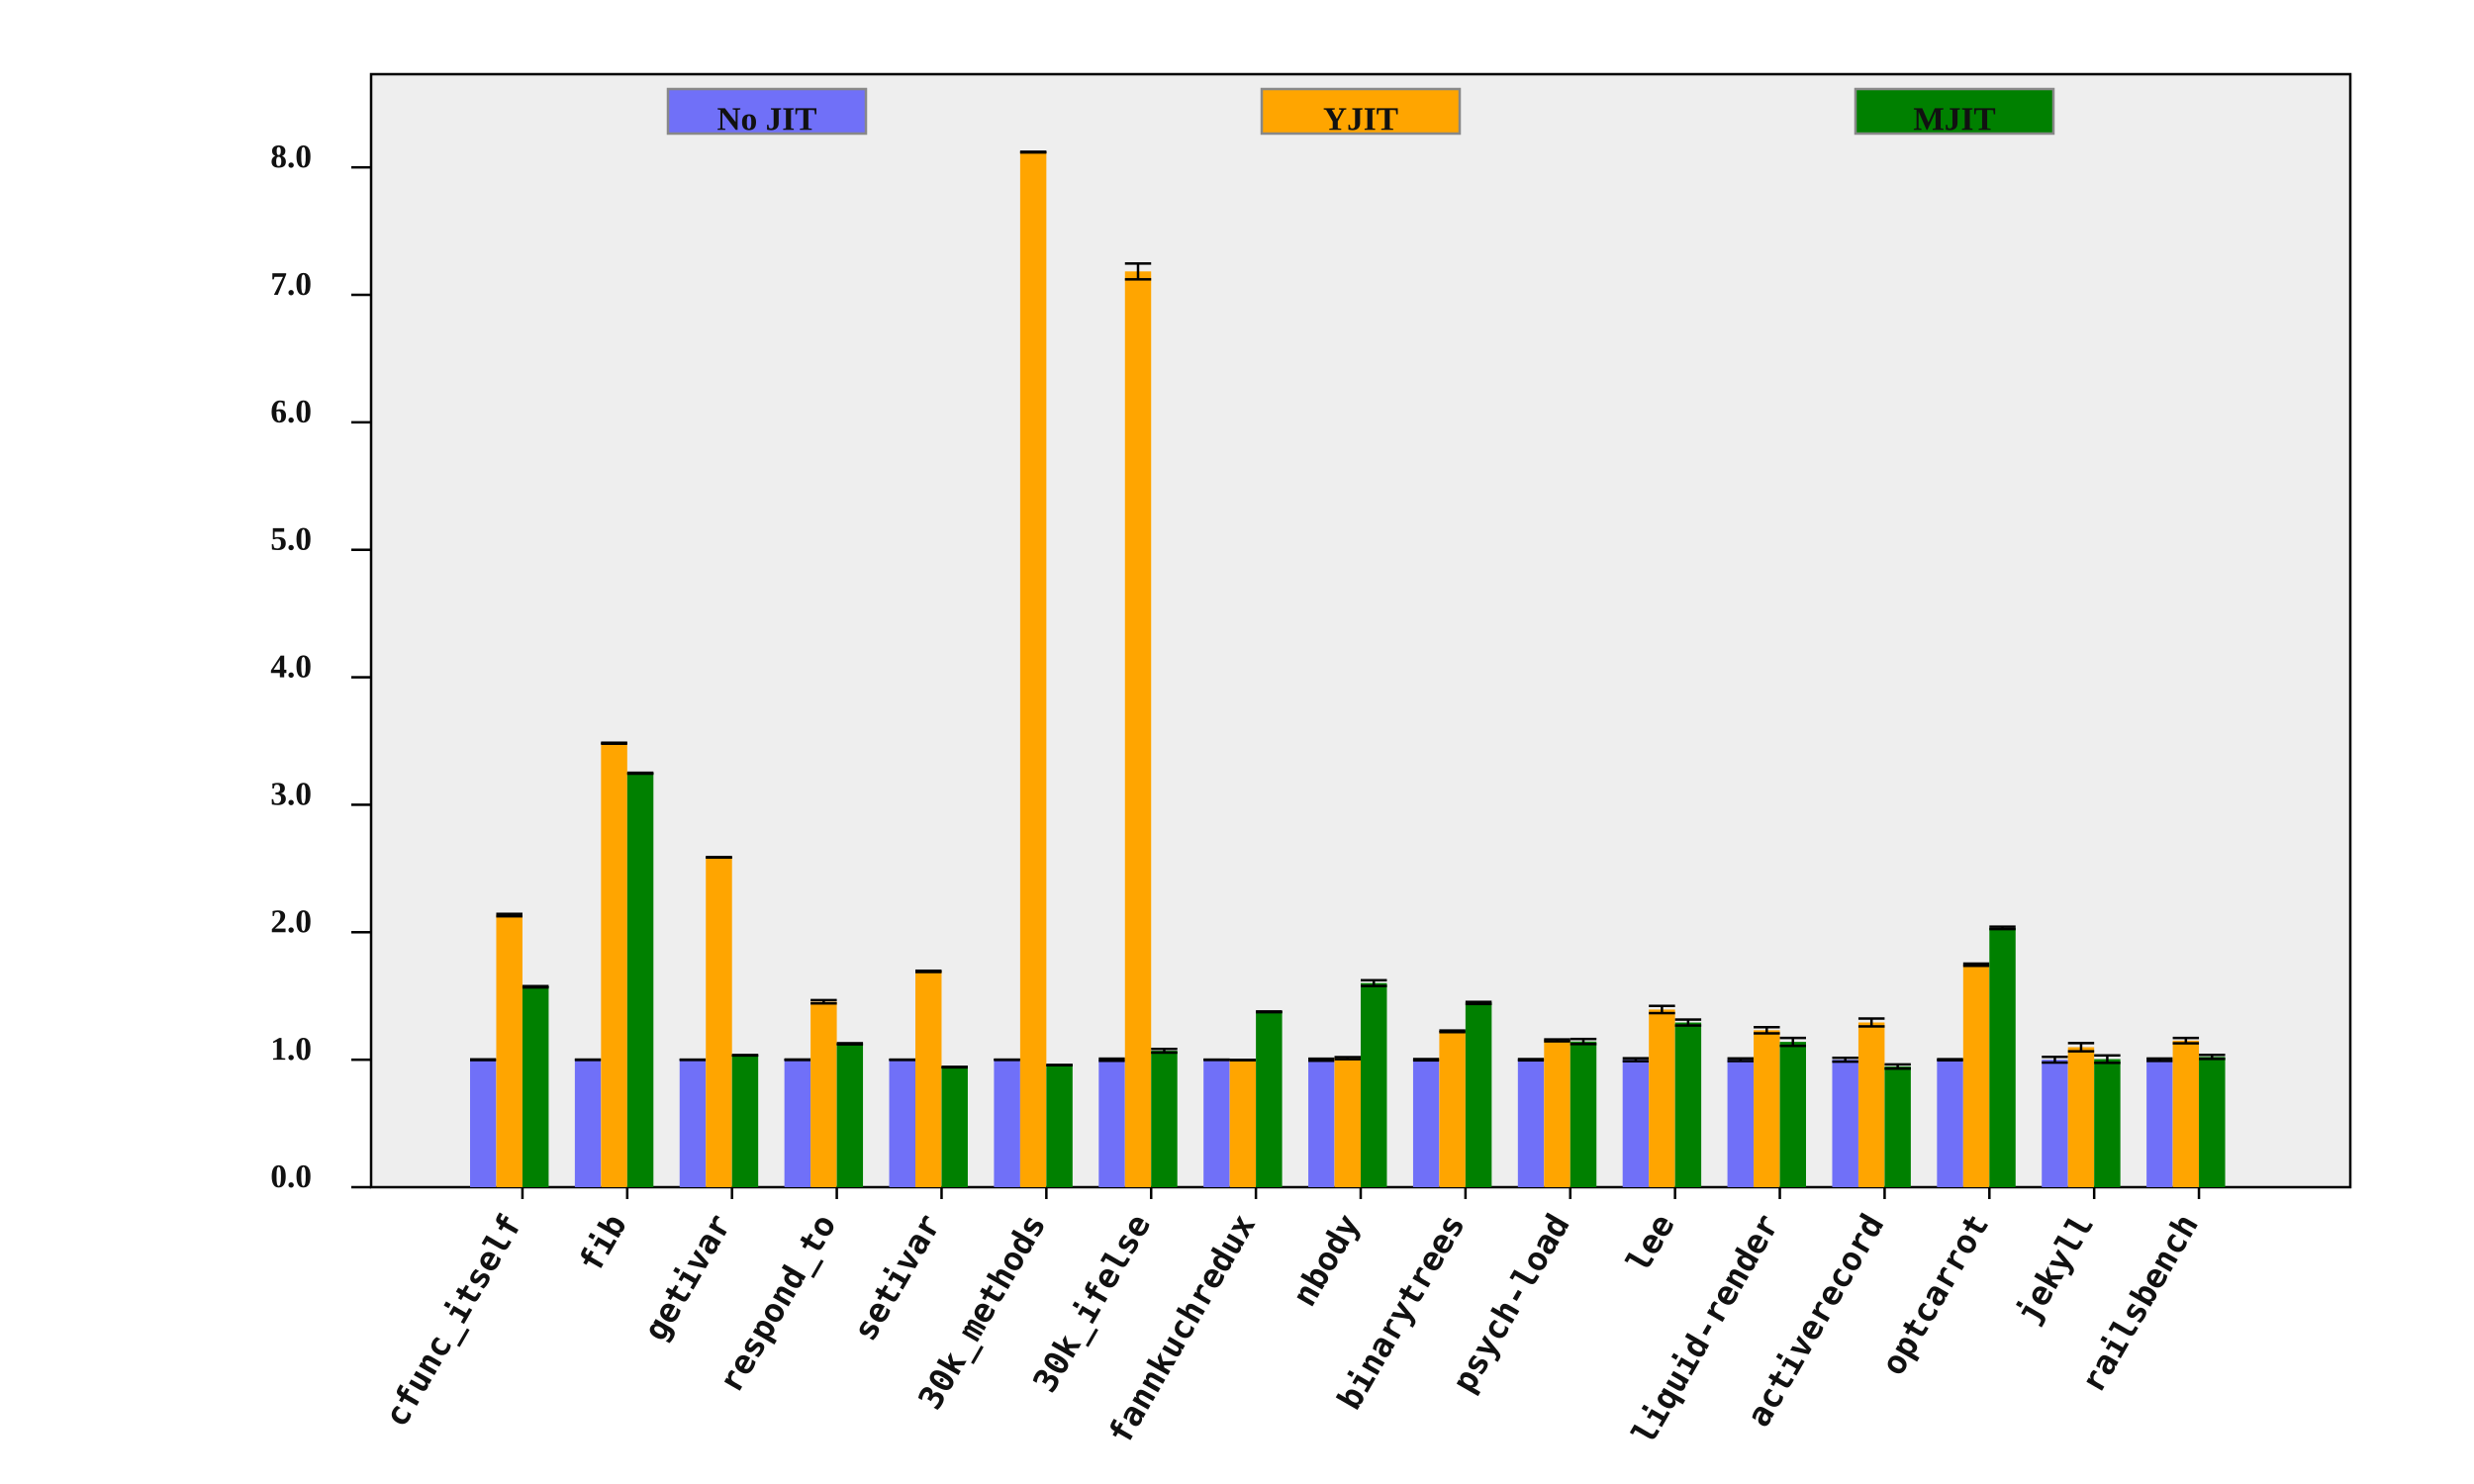
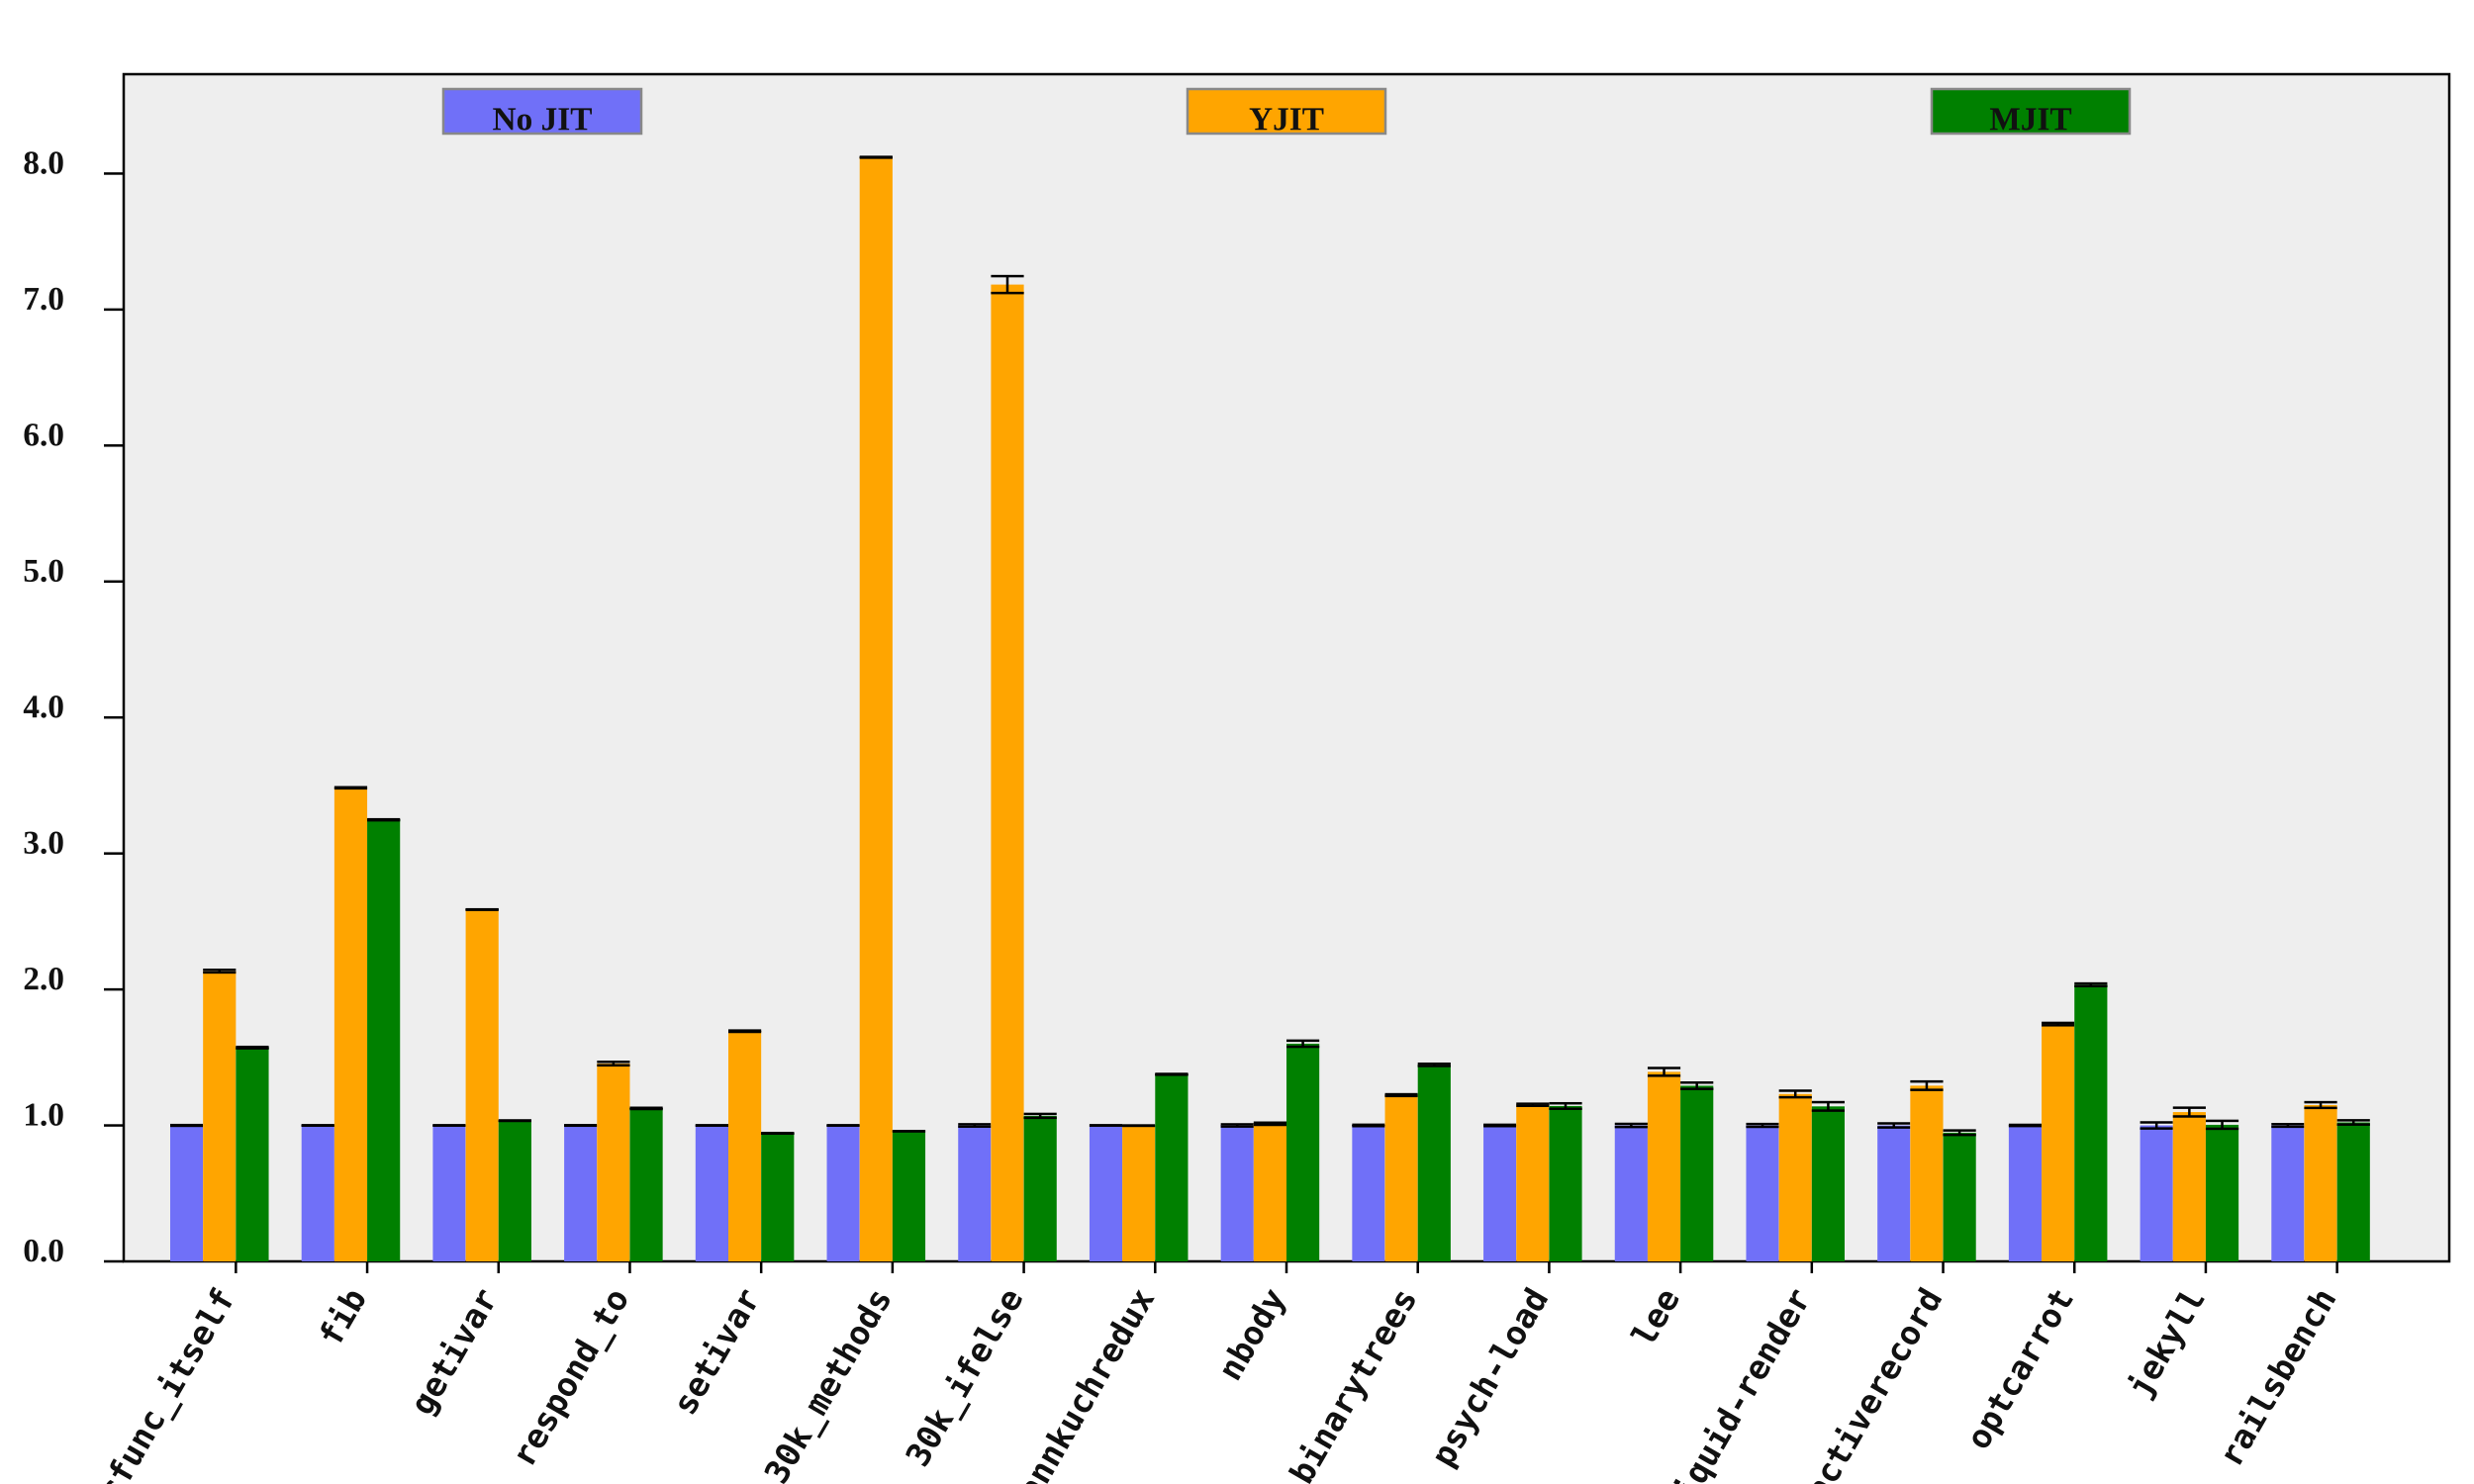
<svg xmlns="http://www.w3.org/2000/svg" viewBox="0 0 1000 600" width="100%" height="100%">
-   <rect x="150.0" y="30.0" width="800" height="450.0" stroke="#000" fill="#EEE" />
-   <line x1="142.0" y1="480.0" x2="150.0" y2="480.0" stroke="#000" />
-   <text x="126.0" y="480.0" text-anchor="end" font-weight="bold" font-size="small" fill="#111">
+   <rect x="50.0" y="30.0" width="940.0" height="480" stroke="#000" fill="#EEE" />
+   <line x1="42.0" y1="510" x2="50.0" y2="510" stroke="#000" />
+   <text x="26" y="510" text-anchor="end" font-weight="bold" font-size="small" fill="#111">
0.0
</text>
-   <line x1="142.0" y1="428.458" x2="150.0" y2="428.458" stroke="#000" />
-   <text x="126.0" y="428.458" text-anchor="end" font-weight="bold" font-size="small" fill="#111">
+   <line x1="42.0" y1="455.022" x2="50.0" y2="455.022" stroke="#000" />
+   <text x="26" y="455.022" text-anchor="end" font-weight="bold" font-size="small" fill="#111">
1.0
</text>
-   <line x1="142.0" y1="376.916" x2="150.0" y2="376.916" stroke="#000" />
-   <text x="126.0" y="376.916" text-anchor="end" font-weight="bold" font-size="small" fill="#111">
+   <line x1="42.0" y1="400.044" x2="50.0" y2="400.044" stroke="#000" />
+   <text x="26" y="400.044" text-anchor="end" font-weight="bold" font-size="small" fill="#111">
2.0
</text>
-   <line x1="142.0" y1="325.374" x2="150.0" y2="325.374" stroke="#000" />
-   <text x="126.0" y="325.374" text-anchor="end" font-weight="bold" font-size="small" fill="#111">
+   <line x1="42.0" y1="345.066" x2="50.0" y2="345.066" stroke="#000" />
+   <text x="26" y="345.066" text-anchor="end" font-weight="bold" font-size="small" fill="#111">
3.0
</text>
-   <line x1="142.0" y1="273.832" x2="150.0" y2="273.832" stroke="#000" />
-   <text x="126.0" y="273.832" text-anchor="end" font-weight="bold" font-size="small" fill="#111">
+   <line x1="42.0" y1="290.088" x2="50.0" y2="290.088" stroke="#000" />
+   <text x="26" y="290.088" text-anchor="end" font-weight="bold" font-size="small" fill="#111">
4.0
</text>
-   <line x1="142.0" y1="222.29" x2="150.0" y2="222.29" stroke="#000" />
-   <text x="126.0" y="222.29" text-anchor="end" font-weight="bold" font-size="small" fill="#111">
+   <line x1="42.0" y1="235.11" x2="50.0" y2="235.11" stroke="#000" />
+   <text x="26" y="235.11" text-anchor="end" font-weight="bold" font-size="small" fill="#111">
5.0
</text>
-   <line x1="142.0" y1="170.748" x2="150.0" y2="170.748" stroke="#000" />
-   <text x="126.0" y="170.748" text-anchor="end" font-weight="bold" font-size="small" fill="#111">
+   <line x1="42.0" y1="180.132" x2="50.0" y2="180.132" stroke="#000" />
+   <text x="26" y="180.132" text-anchor="end" font-weight="bold" font-size="small" fill="#111">
6.0
</text>
-   <line x1="142.0" y1="119.207" x2="150.0" y2="119.207" stroke="#000" />
-   <text x="126.0" y="119.207" text-anchor="end" font-weight="bold" font-size="small" fill="#111">
+   <line x1="42.0" y1="125.154" x2="50.0" y2="125.154" stroke="#000" />
+   <text x="26" y="125.154" text-anchor="end" font-weight="bold" font-size="small" fill="#111">
7.0
</text>
-   <line x1="142.0" y1="67.665" x2="150.0" y2="67.665" stroke="#000" />
-   <text x="126.0" y="67.665" text-anchor="end" font-weight="bold" font-size="small" fill="#111">
+   <line x1="42.0" y1="70.176" x2="50.0" y2="70.176" stroke="#000" />
+   <text x="26" y="70.176" text-anchor="end" font-weight="bold" font-size="small" fill="#111">
8.0
</text>
-   <rect x="270.0" y="36" width="80.0" height="18.0" fill="#7070f8" stroke="#888" />
-   <text x="310.0" y="52.5" font-size="small" text-anchor="middle" font-weight="bold" fill="#111">
+   <rect x="179.2" y="36" width="80.0" height="18.0" fill="#7070f8" stroke="#888" />
+   <text x="219.2" y="52.5" font-size="small" text-anchor="middle" font-weight="bold" fill="#111">
No JIT
</text>
-   <rect x="510.0" y="36" width="80.0" height="18.0" fill="orange" stroke="#888" />
-   <text x="550.0" y="52.5" font-size="small" text-anchor="middle" font-weight="bold" fill="#111">
+   <rect x="480" y="36" width="80.0" height="18.0" fill="orange" stroke="#888" />
+   <text x="520" y="52.5" font-size="small" text-anchor="middle" font-weight="bold" fill="#111">
YJIT
</text>
-   <rect x="750.0" y="36" width="80.0" height="18.0" fill="green" stroke="#888" />
-   <text x="790.0" y="52.5" font-size="small" text-anchor="middle" font-weight="bold" fill="#111">
+   <rect x="780.8" y="36" width="80.0" height="18.0" fill="green" stroke="#888" />
+   <text x="820.8" y="52.5" font-size="small" text-anchor="middle" font-weight="bold" fill="#111">
MJIT
</text>
-   <rect x="190.0" y="428.458" width="10.588" height="51.542" fill="#7070f8" />
-   <line x1="190.0" y1="428.315" x2="200.588" y2="428.315" stroke="#000" />
-   <line x1="190.0" y1="428.601" x2="200.588" y2="428.601" stroke="#000" />
-   <line x1="195.294" y1="428.315" x2="195.294" y2="428.601" stroke="#000" />
-   <rect x="200.588" y="369.977" width="10.588" height="110.023" fill="orange" />
-   <line x1="200.588" y1="369.489" x2="211.176" y2="369.489" stroke="#000" />
-   <line x1="200.588" y1="370.465" x2="211.176" y2="370.465" stroke="#000" />
-   <line x1="205.882" y1="369.489" x2="205.882" y2="370.465" stroke="#000" />
-   <rect x="211.176" y="398.97" width="10.588" height="81.03" fill="green" />
-   <line x1="211.176" y1="398.702" x2="221.765" y2="398.702" stroke="#000" />
-   <line x1="211.176" y1="399.237" x2="221.765" y2="399.237" stroke="#000" />
-   <line x1="216.471" y1="398.702" x2="216.471" y2="399.237" stroke="#000" />
-   <line x1="211.176" y1="480.0" x2="211.176" y2="484.8" stroke="#000" />
-   <text x="211.176" y="494.4" fill="#111" font-size="small" font-family="monospace" font-weight="bold" text-anchor="end" transform="rotate(-60, 211.1765, 494.4)">
+   <rect x="68.8" y="455.022" width="13.271" height="54.978" fill="#7070f8" />
+   <line x1="68.8" y1="454.87" x2="82.071" y2="454.87" stroke="#000" />
+   <line x1="68.8" y1="455.174" x2="82.071" y2="455.174" stroke="#000" />
+   <line x1="75.435" y1="454.87" x2="75.435" y2="455.174" stroke="#000" />
+   <rect x="82.071" y="392.642" width="13.271" height="117.358" fill="orange" />
+   <line x1="82.071" y1="392.121" x2="95.341" y2="392.121" stroke="#000" />
+   <line x1="82.071" y1="393.163" x2="95.341" y2="393.163" stroke="#000" />
+   <line x1="88.706" y1="392.121" x2="88.706" y2="393.163" stroke="#000" />
+   <rect x="95.341" y="423.568" width="13.271" height="86.432" fill="green" />
+   <line x1="95.341" y1="423.282" x2="108.612" y2="423.282" stroke="#000" />
+   <line x1="95.341" y1="423.853" x2="108.612" y2="423.853" stroke="#000" />
+   <line x1="101.976" y1="423.282" x2="101.976" y2="423.853" stroke="#000" />
+   <line x1="95.341" y1="510.0" x2="95.341" y2="514.8" stroke="#000" />
+   <text x="95.341" y="524.4" fill="#111" font-size="small" font-family="monospace" font-weight="bold" text-anchor="end" transform="rotate(-60, 95.34118, 524.4)">
cfunc_itself
</text>
-   <rect x="232.353" y="428.458" width="10.588" height="51.542" fill="#7070f8" />
-   <line x1="232.353" y1="428.405" x2="242.941" y2="428.405" stroke="#000" />
-   <line x1="232.353" y1="428.511" x2="242.941" y2="428.511" stroke="#000" />
-   <line x1="237.647" y1="428.405" x2="237.647" y2="428.511" stroke="#000" />
-   <rect x="242.941" y="300.489" width="10.588" height="179.511" fill="orange" />
-   <line x1="242.941" y1="300.289" x2="253.529" y2="300.289" stroke="#000" />
-   <line x1="242.941" y1="300.69" x2="253.529" y2="300.69" stroke="#000" />
-   <line x1="248.235" y1="300.289" x2="248.235" y2="300.69" stroke="#000" />
-   <rect x="253.529" y="312.623" width="10.588" height="167.377" fill="green" />
-   <line x1="253.529" y1="312.435" x2="264.118" y2="312.435" stroke="#000" />
-   <line x1="253.529" y1="312.81" x2="264.118" y2="312.81" stroke="#000" />
-   <line x1="258.824" y1="312.435" x2="258.824" y2="312.81" stroke="#000" />
-   <line x1="253.529" y1="480.0" x2="253.529" y2="484.8" stroke="#000" />
-   <text x="253.529" y="494.4" fill="#111" font-size="small" font-family="monospace" font-weight="bold" text-anchor="end" transform="rotate(-60, 253.5294, 494.4)">
+   <rect x="121.882" y="455.022" width="13.271" height="54.978" fill="#7070f8" />
+   <line x1="121.882" y1="454.966" x2="135.153" y2="454.966" stroke="#000" />
+   <line x1="121.882" y1="455.078" x2="135.153" y2="455.078" stroke="#000" />
+   <line x1="128.518" y1="454.966" x2="128.518" y2="455.078" stroke="#000" />
+   <rect x="135.153" y="318.522" width="13.271" height="191.478" fill="orange" />
+   <line x1="135.153" y1="318.308" x2="148.424" y2="318.308" stroke="#000" />
+   <line x1="135.153" y1="318.735" x2="148.424" y2="318.735" stroke="#000" />
+   <line x1="141.788" y1="318.308" x2="141.788" y2="318.735" stroke="#000" />
+   <rect x="148.424" y="331.464" width="13.271" height="178.536" fill="green" />
+   <line x1="148.424" y1="331.264" x2="161.694" y2="331.264" stroke="#000" />
+   <line x1="148.424" y1="331.664" x2="161.694" y2="331.664" stroke="#000" />
+   <line x1="155.059" y1="331.264" x2="155.059" y2="331.664" stroke="#000" />
+   <line x1="148.424" y1="510.0" x2="148.424" y2="514.8" stroke="#000" />
+   <text x="148.424" y="524.4" fill="#111" font-size="small" font-family="monospace" font-weight="bold" text-anchor="end" transform="rotate(-60, 148.4235, 524.4)">
fib
</text>
-   <rect x="274.706" y="428.458" width="10.588" height="51.542" fill="#7070f8" />
-   <line x1="274.706" y1="428.437" x2="285.294" y2="428.437" stroke="#000" />
-   <line x1="274.706" y1="428.48" x2="285.294" y2="428.48" stroke="#000" />
-   <line x1="280.0" y1="428.437" x2="280.0" y2="428.48" stroke="#000" />
-   <rect x="285.294" y="346.641" width="10.588" height="133.359" fill="orange" />
-   <line x1="285.294" y1="346.564" x2="295.882" y2="346.564" stroke="#000" />
-   <line x1="285.294" y1="346.717" x2="295.882" y2="346.717" stroke="#000" />
-   <line x1="290.588" y1="346.564" x2="290.588" y2="346.717" stroke="#000" />
-   <rect x="295.882" y="426.663" width="10.588" height="53.337" fill="green" />
-   <line x1="295.882" y1="426.582" x2="306.471" y2="426.582" stroke="#000" />
-   <line x1="295.882" y1="426.744" x2="306.471" y2="426.744" stroke="#000" />
-   <line x1="301.176" y1="426.582" x2="301.176" y2="426.744" stroke="#000" />
-   <line x1="295.882" y1="480.0" x2="295.882" y2="484.8" stroke="#000" />
-   <text x="295.882" y="494.4" fill="#111" font-size="small" font-family="monospace" font-weight="bold" text-anchor="end" transform="rotate(-60, 295.8824, 494.4)">
+   <rect x="174.965" y="455.022" width="13.271" height="54.978" fill="#7070f8" />
+   <line x1="174.965" y1="454.999" x2="188.235" y2="454.999" stroke="#000" />
+   <line x1="174.965" y1="455.045" x2="188.235" y2="455.045" stroke="#000" />
+   <line x1="181.6" y1="454.999" x2="181.6" y2="455.045" stroke="#000" />
+   <rect x="188.235" y="367.75" width="13.271" height="142.25" fill="orange" />
+   <line x1="188.235" y1="367.669" x2="201.506" y2="367.669" stroke="#000" />
+   <line x1="188.235" y1="367.832" x2="201.506" y2="367.832" stroke="#000" />
+   <line x1="194.871" y1="367.669" x2="194.871" y2="367.832" stroke="#000" />
+   <rect x="201.506" y="453.108" width="13.271" height="56.892" fill="green" />
+   <line x1="201.506" y1="453.021" x2="214.776" y2="453.021" stroke="#000" />
+   <line x1="201.506" y1="453.194" x2="214.776" y2="453.194" stroke="#000" />
+   <line x1="208.141" y1="453.021" x2="208.141" y2="453.194" stroke="#000" />
+   <line x1="201.506" y1="510.0" x2="201.506" y2="514.8" stroke="#000" />
+   <text x="201.506" y="524.4" fill="#111" font-size="small" font-family="monospace" font-weight="bold" text-anchor="end" transform="rotate(-60, 201.5059, 524.4)">
getivar
</text>
-   <rect x="317.059" y="428.458" width="10.588" height="51.542" fill="#7070f8" />
-   <line x1="317.059" y1="428.369" x2="327.647" y2="428.369" stroke="#000" />
-   <line x1="317.059" y1="428.547" x2="327.647" y2="428.547" stroke="#000" />
-   <line x1="322.353" y1="428.369" x2="322.353" y2="428.547" stroke="#000" />
-   <rect x="327.647" y="405.02" width="10.588" height="74.98" fill="orange" />
-   <line x1="327.647" y1="404.359" x2="338.235" y2="404.359" stroke="#000" />
-   <line x1="327.647" y1="405.681" x2="338.235" y2="405.681" stroke="#000" />
-   <line x1="332.941" y1="404.359" x2="332.941" y2="405.681" stroke="#000" />
-   <rect x="338.235" y="422.014" width="10.588" height="57.986" fill="green" />
-   <line x1="338.235" y1="421.781" x2="348.824" y2="421.781" stroke="#000" />
-   <line x1="338.235" y1="422.246" x2="348.824" y2="422.246" stroke="#000" />
-   <line x1="343.529" y1="421.781" x2="343.529" y2="422.246" stroke="#000" />
-   <line x1="338.235" y1="480.0" x2="338.235" y2="484.8" stroke="#000" />
-   <text x="338.235" y="494.4" fill="#111" font-size="small" font-family="monospace" font-weight="bold" text-anchor="end" transform="rotate(-60, 338.2353, 494.4)">
+   <rect x="228.047" y="455.022" width="13.271" height="54.978" fill="#7070f8" />
+   <line x1="228.047" y1="454.927" x2="241.318" y2="454.927" stroke="#000" />
+   <line x1="228.047" y1="455.117" x2="241.318" y2="455.117" stroke="#000" />
+   <line x1="234.682" y1="454.927" x2="234.682" y2="455.117" stroke="#000" />
+   <rect x="241.318" y="430.021" width="13.271" height="79.979" fill="orange" />
+   <line x1="241.318" y1="429.317" x2="254.588" y2="429.317" stroke="#000" />
+   <line x1="241.318" y1="430.726" x2="254.588" y2="430.726" stroke="#000" />
+   <line x1="247.953" y1="429.317" x2="247.953" y2="430.726" stroke="#000" />
+   <rect x="254.588" y="448.148" width="13.271" height="61.852" fill="green" />
+   <line x1="254.588" y1="447.9" x2="267.859" y2="447.9" stroke="#000" />
+   <line x1="254.588" y1="448.396" x2="267.859" y2="448.396" stroke="#000" />
+   <line x1="261.224" y1="447.9" x2="261.224" y2="448.396" stroke="#000" />
+   <line x1="254.588" y1="510.0" x2="254.588" y2="514.8" stroke="#000" />
+   <text x="254.588" y="524.4" fill="#111" font-size="small" font-family="monospace" font-weight="bold" text-anchor="end" transform="rotate(-60, 254.5882, 524.4)">
respond_to
</text>
-   <rect x="359.412" y="428.458" width="10.588" height="51.542" fill="#7070f8" />
-   <line x1="359.412" y1="428.433" x2="370" y2="428.433" stroke="#000" />
-   <line x1="359.412" y1="428.483" x2="370" y2="428.483" stroke="#000" />
-   <line x1="364.706" y1="428.433" x2="364.706" y2="428.483" stroke="#000" />
-   <rect x="370" y="392.745" width="10.588" height="87.255" fill="orange" />
-   <line x1="370" y1="392.487" x2="380.588" y2="392.487" stroke="#000" />
-   <line x1="370" y1="393.002" x2="380.588" y2="393.002" stroke="#000" />
-   <line x1="375.294" y1="392.487" x2="375.294" y2="393.002" stroke="#000" />
-   <rect x="380.588" y="431.44" width="10.588" height="48.56" fill="green" />
-   <line x1="380.588" y1="431.336" x2="391.176" y2="431.336" stroke="#000" />
-   <line x1="380.588" y1="431.545" x2="391.176" y2="431.545" stroke="#000" />
-   <line x1="385.882" y1="431.336" x2="385.882" y2="431.545" stroke="#000" />
-   <line x1="380.588" y1="480.0" x2="380.588" y2="484.8" stroke="#000" />
-   <text x="380.588" y="494.4" fill="#111" font-size="small" font-family="monospace" font-weight="bold" text-anchor="end" transform="rotate(-60, 380.5882, 494.4)">
+   <rect x="281.129" y="455.022" width="13.271" height="54.978" fill="#7070f8" />
+   <line x1="281.129" y1="454.995" x2="294.4" y2="454.995" stroke="#000" />
+   <line x1="281.129" y1="455.049" x2="294.4" y2="455.049" stroke="#000" />
+   <line x1="287.765" y1="454.995" x2="287.765" y2="455.049" stroke="#000" />
+   <rect x="294.4" y="416.928" width="13.271" height="93.072" fill="orange" />
+   <line x1="294.4" y1="416.653" x2="307.671" y2="416.653" stroke="#000" />
+   <line x1="294.4" y1="417.202" x2="307.671" y2="417.202" stroke="#000" />
+   <line x1="301.035" y1="416.653" x2="301.035" y2="417.202" stroke="#000" />
+   <rect x="307.671" y="458.203" width="13.271" height="51.797" fill="green" />
+   <line x1="307.671" y1="458.092" x2="320.941" y2="458.092" stroke="#000" />
+   <line x1="307.671" y1="458.314" x2="320.941" y2="458.314" stroke="#000" />
+   <line x1="314.306" y1="458.092" x2="314.306" y2="458.314" stroke="#000" />
+   <line x1="307.671" y1="510.0" x2="307.671" y2="514.8" stroke="#000" />
+   <text x="307.671" y="524.4" fill="#111" font-size="small" font-family="monospace" font-weight="bold" text-anchor="end" transform="rotate(-60, 307.6706, 524.4)">
setivar
</text>
-   <rect x="401.765" y="428.458" width="10.588" height="51.542" fill="#7070f8" />
-   <line x1="401.765" y1="428.441" x2="412.353" y2="428.441" stroke="#000" />
-   <line x1="401.765" y1="428.475" x2="412.353" y2="428.475" stroke="#000" />
-   <line x1="407.059" y1="428.441" x2="407.059" y2="428.475" stroke="#000" />
-   <rect x="412.353" y="61.5" width="10.588" height="418.5" fill="orange" />
-   <line x1="412.353" y1="61.355" x2="422.941" y2="61.355" stroke="#000" />
-   <line x1="412.353" y1="61.645" x2="422.941" y2="61.645" stroke="#000" />
-   <line x1="417.647" y1="61.355" x2="417.647" y2="61.645" stroke="#000" />
-   <rect x="422.941" y="430.621" width="10.588" height="49.379" fill="green" />
-   <line x1="422.941" y1="430.597" x2="433.529" y2="430.597" stroke="#000" />
-   <line x1="422.941" y1="430.646" x2="433.529" y2="430.646" stroke="#000" />
-   <line x1="428.235" y1="430.597" x2="428.235" y2="430.646" stroke="#000" />
-   <line x1="422.941" y1="480.0" x2="422.941" y2="484.8" stroke="#000" />
-   <text x="422.941" y="494.4" fill="#111" font-size="small" font-family="monospace" font-weight="bold" text-anchor="end" transform="rotate(-60, 422.9412, 494.4)">
+   <rect x="334.212" y="455.022" width="13.271" height="54.978" fill="#7070f8" />
+   <line x1="334.212" y1="455.004" x2="347.482" y2="455.004" stroke="#000" />
+   <line x1="334.212" y1="455.04" x2="347.482" y2="455.04" stroke="#000" />
+   <line x1="340.847" y1="455.004" x2="340.847" y2="455.04" stroke="#000" />
+   <rect x="347.482" y="63.6" width="13.271" height="446.4" fill="orange" />
+   <line x1="347.482" y1="63.446" x2="360.753" y2="63.446" stroke="#000" />
+   <line x1="347.482" y1="63.754" x2="360.753" y2="63.754" stroke="#000" />
+   <line x1="354.118" y1="63.446" x2="354.118" y2="63.754" stroke="#000" />
+   <rect x="360.753" y="457.329" width="13.271" height="52.671" fill="green" />
+   <line x1="360.753" y1="457.303" x2="374.024" y2="457.303" stroke="#000" />
+   <line x1="360.753" y1="457.355" x2="374.024" y2="457.355" stroke="#000" />
+   <line x1="367.388" y1="457.303" x2="367.388" y2="457.355" stroke="#000" />
+   <line x1="360.753" y1="510.0" x2="360.753" y2="514.8" stroke="#000" />
+   <text x="360.753" y="524.4" fill="#111" font-size="small" font-family="monospace" font-weight="bold" text-anchor="end" transform="rotate(-60, 360.7529, 524.4)">
30k_methods
</text>
-   <rect x="444.118" y="428.458" width="10.588" height="51.542" fill="#7070f8" />
-   <line x1="444.118" y1="428.023" x2="454.706" y2="428.023" stroke="#000" />
-   <line x1="444.118" y1="428.893" x2="454.706" y2="428.893" stroke="#000" />
-   <line x1="449.412" y1="428.023" x2="449.412" y2="428.893" stroke="#000" />
-   <rect x="454.706" y="109.735" width="10.588" height="370.265" fill="orange" />
-   <line x1="454.706" y1="106.536" x2="465.294" y2="106.536" stroke="#000" />
-   <line x1="454.706" y1="112.934" x2="465.294" y2="112.934" stroke="#000" />
-   <line x1="460" y1="106.536" x2="460" y2="112.934" stroke="#000" />
-   <rect x="465.294" y="424.844" width="10.588" height="55.156" fill="green" />
-   <line x1="465.294" y1="424.101" x2="475.882" y2="424.101" stroke="#000" />
-   <line x1="465.294" y1="425.587" x2="475.882" y2="425.587" stroke="#000" />
-   <line x1="470.588" y1="424.101" x2="470.588" y2="425.587" stroke="#000" />
-   <line x1="465.294" y1="480.0" x2="465.294" y2="484.8" stroke="#000" />
-   <text x="465.294" y="494.4" fill="#111" font-size="small" font-family="monospace" font-weight="bold" text-anchor="end" transform="rotate(-60, 465.2941, 494.4)">
+   <rect x="387.294" y="455.022" width="13.271" height="54.978" fill="#7070f8" />
+   <line x1="387.294" y1="454.558" x2="400.565" y2="454.558" stroke="#000" />
+   <line x1="387.294" y1="455.486" x2="400.565" y2="455.486" stroke="#000" />
+   <line x1="393.929" y1="454.558" x2="393.929" y2="455.486" stroke="#000" />
+   <rect x="400.565" y="115.05" width="13.271" height="394.95" fill="orange" />
+   <line x1="400.565" y1="111.638" x2="413.835" y2="111.638" stroke="#000" />
+   <line x1="400.565" y1="118.463" x2="413.835" y2="118.463" stroke="#000" />
+   <line x1="407.2" y1="111.638" x2="407.2" y2="118.463" stroke="#000" />
+   <rect x="413.835" y="451.167" width="13.271" height="58.833" fill="green" />
+   <line x1="413.835" y1="450.374" x2="427.106" y2="450.374" stroke="#000" />
+   <line x1="413.835" y1="451.96" x2="427.106" y2="451.96" stroke="#000" />
+   <line x1="420.471" y1="450.374" x2="420.471" y2="451.96" stroke="#000" />
+   <line x1="413.835" y1="510.0" x2="413.835" y2="514.8" stroke="#000" />
+   <text x="413.835" y="524.4" fill="#111" font-size="small" font-family="monospace" font-weight="bold" text-anchor="end" transform="rotate(-60, 413.8353, 524.4)">
30k_ifelse
</text>
-   <rect x="486.471" y="428.458" width="10.588" height="51.542" fill="#7070f8" />
-   <line x1="486.471" y1="428.435" x2="497.059" y2="428.435" stroke="#000" />
-   <line x1="486.471" y1="428.481" x2="497.059" y2="428.481" stroke="#000" />
-   <line x1="491.765" y1="428.435" x2="491.765" y2="428.481" stroke="#000" />
-   <rect x="497.059" y="428.558" width="10.588" height="51.442" fill="orange" />
-   <line x1="497.059" y1="428.506" x2="507.647" y2="428.506" stroke="#000" />
-   <line x1="497.059" y1="428.609" x2="507.647" y2="428.609" stroke="#000" />
-   <line x1="502.353" y1="428.506" x2="502.353" y2="428.609" stroke="#000" />
-   <rect x="507.647" y="409.091" width="10.588" height="70.909" fill="green" />
-   <line x1="507.647" y1="408.937" x2="518.235" y2="408.937" stroke="#000" />
-   <line x1="507.647" y1="409.245" x2="518.235" y2="409.245" stroke="#000" />
-   <line x1="512.941" y1="408.937" x2="512.941" y2="409.245" stroke="#000" />
-   <line x1="507.647" y1="480.0" x2="507.647" y2="484.8" stroke="#000" />
-   <text x="507.647" y="494.4" fill="#111" font-size="small" font-family="monospace" font-weight="bold" text-anchor="end" transform="rotate(-60, 507.6471, 494.4)">
+   <rect x="440.376" y="455.022" width="13.271" height="54.978" fill="#7070f8" />
+   <line x1="440.376" y1="454.997" x2="453.647" y2="454.997" stroke="#000" />
+   <line x1="440.376" y1="455.047" x2="453.647" y2="455.047" stroke="#000" />
+   <line x1="447.012" y1="454.997" x2="447.012" y2="455.047" stroke="#000" />
+   <rect x="453.647" y="455.128" width="13.271" height="54.872" fill="orange" />
+   <line x1="453.647" y1="455.073" x2="466.918" y2="455.073" stroke="#000" />
+   <line x1="453.647" y1="455.183" x2="466.918" y2="455.183" stroke="#000" />
+   <line x1="460.282" y1="455.073" x2="460.282" y2="455.183" stroke="#000" />
+   <rect x="466.918" y="434.364" width="13.271" height="75.636" fill="green" />
+   <line x1="466.918" y1="434.2" x2="480.188" y2="434.2" stroke="#000" />
+   <line x1="466.918" y1="434.528" x2="480.188" y2="434.528" stroke="#000" />
+   <line x1="473.553" y1="434.2" x2="473.553" y2="434.528" stroke="#000" />
+   <line x1="466.918" y1="510.0" x2="466.918" y2="514.8" stroke="#000" />
+   <text x="466.918" y="524.4" fill="#111" font-size="small" font-family="monospace" font-weight="bold" text-anchor="end" transform="rotate(-60, 466.9176, 524.4)">
fannkuchredux
</text>
-   <rect x="528.824" y="428.458" width="10.588" height="51.542" fill="#7070f8" />
-   <line x1="528.824" y1="428.045" x2="539.412" y2="428.045" stroke="#000" />
-   <line x1="528.824" y1="428.871" x2="539.412" y2="428.871" stroke="#000" />
-   <line x1="534.118" y1="428.045" x2="534.118" y2="428.871" stroke="#000" />
-   <rect x="539.412" y="427.83" width="10.588" height="52.17" fill="orange" />
-   <line x1="539.412" y1="427.412" x2="550.0" y2="427.412" stroke="#000" />
-   <line x1="539.412" y1="428.248" x2="550.0" y2="428.248" stroke="#000" />
-   <line x1="544.706" y1="427.412" x2="544.706" y2="428.248" stroke="#000" />
-   <rect x="550" y="397.482" width="10.588" height="82.518" fill="green" />
-   <line x1="550" y1="396.32" x2="560.588" y2="396.32" stroke="#000" />
-   <line x1="550" y1="398.643" x2="560.588" y2="398.643" stroke="#000" />
-   <line x1="555.294" y1="396.32" x2="555.294" y2="398.643" stroke="#000" />
-   <line x1="550" y1="480.0" x2="550" y2="484.8" stroke="#000" />
-   <text x="550" y="494.4" fill="#111" font-size="small" font-family="monospace" font-weight="bold" text-anchor="end" transform="rotate(-60, 550, 494.4)">
+   <rect x="493.459" y="455.022" width="13.271" height="54.978" fill="#7070f8" />
+   <line x1="493.459" y1="454.582" x2="506.729" y2="454.582" stroke="#000" />
+   <line x1="493.459" y1="455.462" x2="506.729" y2="455.462" stroke="#000" />
+   <line x1="500.094" y1="454.582" x2="500.094" y2="455.462" stroke="#000" />
+   <rect x="506.729" y="454.352" width="13.271" height="55.648" fill="orange" />
+   <line x1="506.729" y1="453.906" x2="520.0" y2="453.906" stroke="#000" />
+   <line x1="506.729" y1="454.798" x2="520.0" y2="454.798" stroke="#000" />
+   <line x1="513.365" y1="453.906" x2="513.365" y2="454.798" stroke="#000" />
+   <rect x="520" y="421.98" width="13.271" height="88.02" fill="green" />
+   <line x1="520" y1="420.742" x2="533.271" y2="420.742" stroke="#000" />
+   <line x1="520" y1="423.219" x2="533.271" y2="423.219" stroke="#000" />
+   <line x1="526.635" y1="420.742" x2="526.635" y2="423.219" stroke="#000" />
+   <line x1="520" y1="510.0" x2="520" y2="514.8" stroke="#000" />
+   <text x="520" y="524.4" fill="#111" font-size="small" font-family="monospace" font-weight="bold" text-anchor="end" transform="rotate(-60, 520, 524.4)">
nbody
</text>
-   <rect x="571.176" y="428.458" width="10.588" height="51.542" fill="#7070f8" />
-   <line x1="571.176" y1="428.197" x2="581.765" y2="428.197" stroke="#000" />
-   <line x1="571.176" y1="428.72" x2="581.765" y2="428.72" stroke="#000" />
-   <line x1="576.471" y1="428.197" x2="576.471" y2="428.72" stroke="#000" />
-   <rect x="581.765" y="416.981" width="10.588" height="63.019" fill="orange" />
-   <line x1="581.765" y1="416.654" x2="592.353" y2="416.654" stroke="#000" />
-   <line x1="581.765" y1="417.307" x2="592.353" y2="417.307" stroke="#000" />
-   <line x1="587.059" y1="416.654" x2="587.059" y2="417.307" stroke="#000" />
-   <rect x="592.353" y="405.5" width="10.588" height="74.5" fill="green" />
-   <line x1="592.353" y1="405.082" x2="602.941" y2="405.082" stroke="#000" />
-   <line x1="592.353" y1="405.918" x2="602.941" y2="405.918" stroke="#000" />
-   <line x1="597.647" y1="405.082" x2="597.647" y2="405.918" stroke="#000" />
-   <line x1="592.353" y1="480.0" x2="592.353" y2="484.8" stroke="#000" />
-   <text x="592.353" y="494.4" fill="#111" font-size="small" font-family="monospace" font-weight="bold" text-anchor="end" transform="rotate(-60, 592.3529, 494.4)">
+   <rect x="546.541" y="455.022" width="13.271" height="54.978" fill="#7070f8" />
+   <line x1="546.541" y1="454.743" x2="559.812" y2="454.743" stroke="#000" />
+   <line x1="546.541" y1="455.301" x2="559.812" y2="455.301" stroke="#000" />
+   <line x1="553.176" y1="454.743" x2="553.176" y2="455.301" stroke="#000" />
+   <rect x="559.812" y="442.78" width="13.271" height="67.22" fill="orange" />
+   <line x1="559.812" y1="442.431" x2="573.082" y2="442.431" stroke="#000" />
+   <line x1="559.812" y1="443.128" x2="573.082" y2="443.128" stroke="#000" />
+   <line x1="566.447" y1="442.431" x2="566.447" y2="443.128" stroke="#000" />
+   <rect x="573.082" y="430.533" width="13.271" height="79.467" fill="green" />
+   <line x1="573.082" y1="430.088" x2="586.353" y2="430.088" stroke="#000" />
+   <line x1="573.082" y1="430.979" x2="586.353" y2="430.979" stroke="#000" />
+   <line x1="579.718" y1="430.088" x2="579.718" y2="430.979" stroke="#000" />
+   <line x1="573.082" y1="510.0" x2="573.082" y2="514.8" stroke="#000" />
+   <text x="573.082" y="524.4" fill="#111" font-size="small" font-family="monospace" font-weight="bold" text-anchor="end" transform="rotate(-60, 573.0824, 524.4)">
binarytrees
</text>
-   <rect x="613.529" y="428.458" width="10.588" height="51.542" fill="#7070f8" />
-   <line x1="613.529" y1="428.207" x2="624.118" y2="428.207" stroke="#000" />
-   <line x1="613.529" y1="428.709" x2="624.118" y2="428.709" stroke="#000" />
-   <line x1="618.824" y1="428.207" x2="618.824" y2="428.709" stroke="#000" />
-   <rect x="624.118" y="420.634" width="10.588" height="59.366" fill="orange" />
-   <line x1="624.118" y1="420.245" x2="634.706" y2="420.245" stroke="#000" />
-   <line x1="624.118" y1="421.023" x2="634.706" y2="421.023" stroke="#000" />
-   <line x1="629.412" y1="420.245" x2="629.412" y2="421.023" stroke="#000" />
-   <rect x="634.706" y="421.107" width="10.588" height="58.893" fill="green" />
-   <line x1="634.706" y1="420.076" x2="645.294" y2="420.076" stroke="#000" />
-   <line x1="634.706" y1="422.138" x2="645.294" y2="422.138" stroke="#000" />
-   <line x1="640" y1="420.076" x2="640" y2="422.138" stroke="#000" />
-   <line x1="634.706" y1="480.0" x2="634.706" y2="484.8" stroke="#000" />
-   <text x="634.706" y="494.4" fill="#111" font-size="small" font-family="monospace" font-weight="bold" text-anchor="end" transform="rotate(-60, 634.7059, 494.4)">
+   <rect x="599.624" y="455.022" width="13.271" height="54.978" fill="#7070f8" />
+   <line x1="599.624" y1="454.754" x2="612.894" y2="454.754" stroke="#000" />
+   <line x1="599.624" y1="455.29" x2="612.894" y2="455.29" stroke="#000" />
+   <line x1="606.259" y1="454.754" x2="606.259" y2="455.29" stroke="#000" />
+   <rect x="612.894" y="446.676" width="13.271" height="63.324" fill="orange" />
+   <line x1="612.894" y1="446.262" x2="626.165" y2="446.262" stroke="#000" />
+   <line x1="612.894" y1="447.091" x2="626.165" y2="447.091" stroke="#000" />
+   <line x1="619.529" y1="446.262" x2="619.529" y2="447.091" stroke="#000" />
+   <rect x="626.165" y="447.181" width="13.271" height="62.819" fill="green" />
+   <line x1="626.165" y1="446.081" x2="639.435" y2="446.081" stroke="#000" />
+   <line x1="626.165" y1="448.28" x2="639.435" y2="448.28" stroke="#000" />
+   <line x1="632.8" y1="446.081" x2="632.8" y2="448.28" stroke="#000" />
+   <line x1="626.165" y1="510.0" x2="626.165" y2="514.8" stroke="#000" />
+   <text x="626.165" y="524.4" fill="#111" font-size="small" font-family="monospace" font-weight="bold" text-anchor="end" transform="rotate(-60, 626.1647, 524.4)">
psych-load
</text>
-   <rect x="655.882" y="428.458" width="10.588" height="51.542" fill="#7070f8" />
-   <line x1="655.882" y1="427.869" x2="666.471" y2="427.869" stroke="#000" />
-   <line x1="655.882" y1="429.047" x2="666.471" y2="429.047" stroke="#000" />
-   <line x1="661.176" y1="427.869" x2="661.176" y2="429.047" stroke="#000" />
-   <rect x="666.471" y="408.16" width="10.588" height="71.84" fill="orange" />
-   <line x1="666.471" y1="406.698" x2="677.059" y2="406.698" stroke="#000" />
-   <line x1="666.471" y1="409.622" x2="677.059" y2="409.622" stroke="#000" />
-   <line x1="671.765" y1="406.698" x2="671.765" y2="409.622" stroke="#000" />
-   <rect x="677.059" y="413.425" width="10.588" height="66.575" fill="green" />
-   <line x1="677.059" y1="412.225" x2="687.647" y2="412.225" stroke="#000" />
-   <line x1="677.059" y1="414.625" x2="687.647" y2="414.625" stroke="#000" />
-   <line x1="682.353" y1="412.225" x2="682.353" y2="414.625" stroke="#000" />
-   <line x1="677.059" y1="480.0" x2="677.059" y2="484.8" stroke="#000" />
-   <text x="677.059" y="494.4" fill="#111" font-size="small" font-family="monospace" font-weight="bold" text-anchor="end" transform="rotate(-60, 677.0588, 494.4)">
+   <rect x="652.706" y="455.022" width="13.271" height="54.978" fill="#7070f8" />
+   <line x1="652.706" y1="454.394" x2="665.976" y2="454.394" stroke="#000" />
+   <line x1="652.706" y1="455.65" x2="665.976" y2="455.65" stroke="#000" />
+   <line x1="659.341" y1="454.394" x2="659.341" y2="455.65" stroke="#000" />
+   <rect x="665.976" y="433.371" width="13.271" height="76.629" fill="orange" />
+   <line x1="665.976" y1="431.811" x2="679.247" y2="431.811" stroke="#000" />
+   <line x1="665.976" y1="434.93" x2="679.247" y2="434.93" stroke="#000" />
+   <line x1="672.612" y1="431.811" x2="672.612" y2="434.93" stroke="#000" />
+   <rect x="679.247" y="438.986" width="13.271" height="71.014" fill="green" />
+   <line x1="679.247" y1="437.707" x2="692.518" y2="437.707" stroke="#000" />
+   <line x1="679.247" y1="440.266" x2="692.518" y2="440.266" stroke="#000" />
+   <line x1="685.882" y1="437.707" x2="685.882" y2="440.266" stroke="#000" />
+   <line x1="679.247" y1="510.0" x2="679.247" y2="514.8" stroke="#000" />
+   <text x="679.247" y="524.4" fill="#111" font-size="small" font-family="monospace" font-weight="bold" text-anchor="end" transform="rotate(-60, 679.2471, 524.4)">
lee
</text>
-   <rect x="698.235" y="428.458" width="10.588" height="51.542" fill="#7070f8" />
-   <line x1="698.235" y1="427.924" x2="708.824" y2="427.924" stroke="#000" />
-   <line x1="698.235" y1="428.993" x2="708.824" y2="428.993" stroke="#000" />
-   <line x1="703.529" y1="427.924" x2="703.529" y2="428.993" stroke="#000" />
-   <rect x="708.824" y="416.548" width="10.588" height="63.452" fill="orange" />
-   <line x1="708.824" y1="415.303" x2="719.412" y2="415.303" stroke="#000" />
-   <line x1="708.824" y1="417.793" x2="719.412" y2="417.793" stroke="#000" />
-   <line x1="714.118" y1="415.303" x2="714.118" y2="417.793" stroke="#000" />
-   <rect x="719.412" y="421.25" width="10.588" height="58.75" fill="green" />
-   <line x1="719.412" y1="419.647" x2="730.0" y2="419.647" stroke="#000" />
-   <line x1="719.412" y1="422.852" x2="730.0" y2="422.852" stroke="#000" />
-   <line x1="724.706" y1="419.647" x2="724.706" y2="422.852" stroke="#000" />
-   <line x1="719.412" y1="480.0" x2="719.412" y2="484.8" stroke="#000" />
-   <text x="719.412" y="494.4" fill="#111" font-size="small" font-family="monospace" font-weight="bold" text-anchor="end" transform="rotate(-60, 719.4118, 494.4)">
+   <rect x="705.788" y="455.022" width="13.271" height="54.978" fill="#7070f8" />
+   <line x1="705.788" y1="454.452" x2="719.059" y2="454.452" stroke="#000" />
+   <line x1="705.788" y1="455.592" x2="719.059" y2="455.592" stroke="#000" />
+   <line x1="712.424" y1="454.452" x2="712.424" y2="455.592" stroke="#000" />
+   <rect x="719.059" y="442.318" width="13.271" height="67.682" fill="orange" />
+   <line x1="719.059" y1="440.99" x2="732.329" y2="440.99" stroke="#000" />
+   <line x1="719.059" y1="443.646" x2="732.329" y2="443.646" stroke="#000" />
+   <line x1="725.694" y1="440.99" x2="725.694" y2="443.646" stroke="#000" />
+   <rect x="732.329" y="447.333" width="13.271" height="62.667" fill="green" />
+   <line x1="732.329" y1="445.624" x2="745.6" y2="445.624" stroke="#000" />
+   <line x1="732.329" y1="449.042" x2="745.6" y2="449.042" stroke="#000" />
+   <line x1="738.965" y1="445.624" x2="738.965" y2="449.042" stroke="#000" />
+   <line x1="732.329" y1="510.0" x2="732.329" y2="514.8" stroke="#000" />
+   <text x="732.329" y="524.4" fill="#111" font-size="small" font-family="monospace" font-weight="bold" text-anchor="end" transform="rotate(-60, 732.3294, 524.4)">
liquid-render
</text>
-   <rect x="740.588" y="428.458" width="10.588" height="51.542" fill="#7070f8" />
-   <line x1="740.588" y1="427.687" x2="751.176" y2="427.687" stroke="#000" />
-   <line x1="740.588" y1="429.229" x2="751.176" y2="429.229" stroke="#000" />
-   <line x1="745.882" y1="427.687" x2="745.882" y2="429.229" stroke="#000" />
-   <rect x="751.176" y="413.396" width="10.588" height="66.604" fill="orange" />
-   <line x1="751.176" y1="411.806" x2="761.765" y2="411.806" stroke="#000" />
-   <line x1="751.176" y1="414.986" x2="761.765" y2="414.986" stroke="#000" />
-   <line x1="756.471" y1="411.806" x2="756.471" y2="414.986" stroke="#000" />
-   <rect x="761.765" y="431.207" width="10.588" height="48.793" fill="green" />
-   <line x1="761.765" y1="430.358" x2="772.353" y2="430.358" stroke="#000" />
-   <line x1="761.765" y1="432.056" x2="772.353" y2="432.056" stroke="#000" />
-   <line x1="767.059" y1="430.358" x2="767.059" y2="432.056" stroke="#000" />
-   <line x1="761.765" y1="480.0" x2="761.765" y2="484.8" stroke="#000" />
-   <text x="761.765" y="494.4" fill="#111" font-size="small" font-family="monospace" font-weight="bold" text-anchor="end" transform="rotate(-60, 761.7647, 494.4)">
+   <rect x="758.871" y="455.022" width="13.271" height="54.978" fill="#7070f8" />
+   <line x1="758.871" y1="454.2" x2="772.141" y2="454.2" stroke="#000" />
+   <line x1="758.871" y1="455.844" x2="772.141" y2="455.844" stroke="#000" />
+   <line x1="765.506" y1="454.2" x2="765.506" y2="455.844" stroke="#000" />
+   <rect x="772.141" y="438.956" width="13.271" height="71.044" fill="orange" />
+   <line x1="772.141" y1="437.26" x2="785.412" y2="437.26" stroke="#000" />
+   <line x1="772.141" y1="440.651" x2="785.412" y2="440.651" stroke="#000" />
+   <line x1="778.776" y1="437.26" x2="778.776" y2="440.651" stroke="#000" />
+   <rect x="785.412" y="457.954" width="13.271" height="52.046" fill="green" />
+   <line x1="785.412" y1="457.049" x2="798.682" y2="457.049" stroke="#000" />
+   <line x1="785.412" y1="458.86" x2="798.682" y2="458.86" stroke="#000" />
+   <line x1="792.047" y1="457.049" x2="792.047" y2="458.86" stroke="#000" />
+   <line x1="785.412" y1="510.0" x2="785.412" y2="514.8" stroke="#000" />
+   <text x="785.412" y="524.4" fill="#111" font-size="small" font-family="monospace" font-weight="bold" text-anchor="end" transform="rotate(-60, 785.4118, 524.4)">
activerecord
</text>
-   <rect x="782.941" y="428.458" width="10.588" height="51.542" fill="#7070f8" />
-   <line x1="782.941" y1="428.242" x2="793.529" y2="428.242" stroke="#000" />
-   <line x1="782.941" y1="428.675" x2="793.529" y2="428.675" stroke="#000" />
-   <line x1="788.235" y1="428.242" x2="788.235" y2="428.675" stroke="#000" />
-   <rect x="793.529" y="390.044" width="10.588" height="89.956" fill="orange" />
-   <line x1="793.529" y1="389.595" x2="804.118" y2="389.595" stroke="#000" />
-   <line x1="793.529" y1="390.493" x2="804.118" y2="390.493" stroke="#000" />
-   <line x1="798.824" y1="389.595" x2="798.824" y2="390.493" stroke="#000" />
-   <rect x="804.118" y="375.15" width="10.588" height="104.85" fill="green" />
-   <line x1="804.118" y1="374.662" x2="814.706" y2="374.662" stroke="#000" />
-   <line x1="804.118" y1="375.639" x2="814.706" y2="375.639" stroke="#000" />
-   <line x1="809.412" y1="374.662" x2="809.412" y2="375.639" stroke="#000" />
-   <line x1="804.118" y1="480.0" x2="804.118" y2="484.8" stroke="#000" />
-   <text x="804.118" y="494.4" fill="#111" font-size="small" font-family="monospace" font-weight="bold" text-anchor="end" transform="rotate(-60, 804.1176, 494.4)">
+   <rect x="811.953" y="455.022" width="13.271" height="54.978" fill="#7070f8" />
+   <line x1="811.953" y1="454.791" x2="825.224" y2="454.791" stroke="#000" />
+   <line x1="811.953" y1="455.253" x2="825.224" y2="455.253" stroke="#000" />
+   <line x1="818.588" y1="454.791" x2="818.588" y2="455.253" stroke="#000" />
+   <rect x="825.224" y="414.047" width="13.271" height="95.953" fill="orange" />
+   <line x1="825.224" y1="413.568" x2="838.494" y2="413.568" stroke="#000" />
+   <line x1="825.224" y1="414.525" x2="838.494" y2="414.525" stroke="#000" />
+   <line x1="831.859" y1="413.568" x2="831.859" y2="414.525" stroke="#000" />
+   <rect x="838.494" y="398.16" width="13.271" height="111.84" fill="green" />
+   <line x1="838.494" y1="397.639" x2="851.765" y2="397.639" stroke="#000" />
+   <line x1="838.494" y1="398.682" x2="851.765" y2="398.682" stroke="#000" />
+   <line x1="845.129" y1="397.639" x2="845.129" y2="398.682" stroke="#000" />
+   <line x1="838.494" y1="510.0" x2="838.494" y2="514.8" stroke="#000" />
+   <text x="838.494" y="524.4" fill="#111" font-size="small" font-family="monospace" font-weight="bold" text-anchor="end" transform="rotate(-60, 838.4941, 524.4)">
optcarrot
</text>
-   <rect x="825.294" y="428.458" width="10.588" height="51.542" fill="#7070f8" />
-   <line x1="825.294" y1="427.306" x2="835.882" y2="427.306" stroke="#000" />
-   <line x1="825.294" y1="429.61" x2="835.882" y2="429.61" stroke="#000" />
-   <line x1="830.588" y1="427.306" x2="830.588" y2="429.61" stroke="#000" />
-   <rect x="835.882" y="423.4" width="10.588" height="56.6" fill="orange" />
-   <line x1="835.882" y1="421.745" x2="846.471" y2="421.745" stroke="#000" />
-   <line x1="835.882" y1="425.054" x2="846.471" y2="425.054" stroke="#000" />
-   <line x1="841.176" y1="421.745" x2="841.176" y2="425.054" stroke="#000" />
-   <rect x="846.471" y="428.219" width="10.588" height="51.781" fill="green" />
-   <line x1="846.471" y1="426.718" x2="857.059" y2="426.718" stroke="#000" />
-   <line x1="846.471" y1="429.719" x2="857.059" y2="429.719" stroke="#000" />
-   <line x1="851.765" y1="426.718" x2="851.765" y2="429.719" stroke="#000" />
-   <line x1="846.471" y1="480.0" x2="846.471" y2="484.8" stroke="#000" />
-   <text x="846.471" y="494.4" fill="#111" font-size="small" font-family="monospace" font-weight="bold" text-anchor="end" transform="rotate(-60, 846.4706, 494.4)">
+   <rect x="865.035" y="455.022" width="13.271" height="54.978" fill="#7070f8" />
+   <line x1="865.035" y1="453.793" x2="878.306" y2="453.793" stroke="#000" />
+   <line x1="865.035" y1="456.251" x2="878.306" y2="456.251" stroke="#000" />
+   <line x1="871.671" y1="453.793" x2="871.671" y2="456.251" stroke="#000" />
+   <rect x="878.306" y="449.626" width="13.271" height="60.374" fill="orange" />
+   <line x1="878.306" y1="447.861" x2="891.576" y2="447.861" stroke="#000" />
+   <line x1="878.306" y1="451.391" x2="891.576" y2="451.391" stroke="#000" />
+   <line x1="884.941" y1="447.861" x2="884.941" y2="451.391" stroke="#000" />
+   <rect x="891.576" y="454.767" width="13.271" height="55.233" fill="green" />
+   <line x1="891.576" y1="453.166" x2="904.847" y2="453.166" stroke="#000" />
+   <line x1="891.576" y1="456.367" x2="904.847" y2="456.367" stroke="#000" />
+   <line x1="898.212" y1="453.166" x2="898.212" y2="456.367" stroke="#000" />
+   <line x1="891.576" y1="510.0" x2="891.576" y2="514.8" stroke="#000" />
+   <text x="891.576" y="524.4" fill="#111" font-size="small" font-family="monospace" font-weight="bold" text-anchor="end" transform="rotate(-60, 891.5765, 524.4)">
jekyll
</text>
-   <rect x="867.647" y="428.458" width="10.588" height="51.542" fill="#7070f8" />
-   <line x1="867.647" y1="427.97" x2="878.235" y2="427.97" stroke="#000" />
-   <line x1="867.647" y1="428.946" x2="878.235" y2="428.946" stroke="#000" />
-   <line x1="872.941" y1="427.97" x2="872.941" y2="428.946" stroke="#000" />
-   <rect x="878.235" y="420.742" width="10.588" height="59.258" fill="orange" />
-   <line x1="878.235" y1="419.661" x2="888.824" y2="419.661" stroke="#000" />
-   <line x1="878.235" y1="421.823" x2="888.824" y2="421.823" stroke="#000" />
-   <line x1="883.529" y1="419.661" x2="883.529" y2="421.823" stroke="#000" />
-   <rect x="888.824" y="427.319" width="10.588" height="52.681" fill="green" />
-   <line x1="888.824" y1="426.515" x2="899.412" y2="426.515" stroke="#000" />
-   <line x1="888.824" y1="428.123" x2="899.412" y2="428.123" stroke="#000" />
-   <line x1="894.118" y1="426.515" x2="894.118" y2="428.123" stroke="#000" />
-   <line x1="888.824" y1="480.0" x2="888.824" y2="484.8" stroke="#000" />
-   <text x="888.824" y="494.4" fill="#111" font-size="small" font-family="monospace" font-weight="bold" text-anchor="end" transform="rotate(-60, 888.8235, 494.4)">
+   <rect x="918.118" y="455.022" width="13.271" height="54.978" fill="#7070f8" />
+   <line x1="918.118" y1="454.502" x2="931.388" y2="454.502" stroke="#000" />
+   <line x1="918.118" y1="455.542" x2="931.388" y2="455.542" stroke="#000" />
+   <line x1="924.753" y1="454.502" x2="924.753" y2="455.542" stroke="#000" />
+   <rect x="931.388" y="446.791" width="13.271" height="63.209" fill="orange" />
+   <line x1="931.388" y1="445.638" x2="944.659" y2="445.638" stroke="#000" />
+   <line x1="931.388" y1="447.944" x2="944.659" y2="447.944" stroke="#000" />
+   <line x1="938.024" y1="445.638" x2="938.024" y2="447.944" stroke="#000" />
+   <rect x="944.659" y="453.807" width="13.271" height="56.193" fill="green" />
+   <line x1="944.659" y1="452.95" x2="957.929" y2="452.95" stroke="#000" />
+   <line x1="944.659" y1="454.665" x2="957.929" y2="454.665" stroke="#000" />
+   <line x1="951.294" y1="452.95" x2="951.294" y2="454.665" stroke="#000" />
+   <line x1="944.659" y1="510.0" x2="944.659" y2="514.8" stroke="#000" />
+   <text x="944.659" y="524.4" fill="#111" font-size="small" font-family="monospace" font-weight="bold" text-anchor="end" transform="rotate(-60, 944.6588, 524.4)">
railsbench
</text>
</svg>
